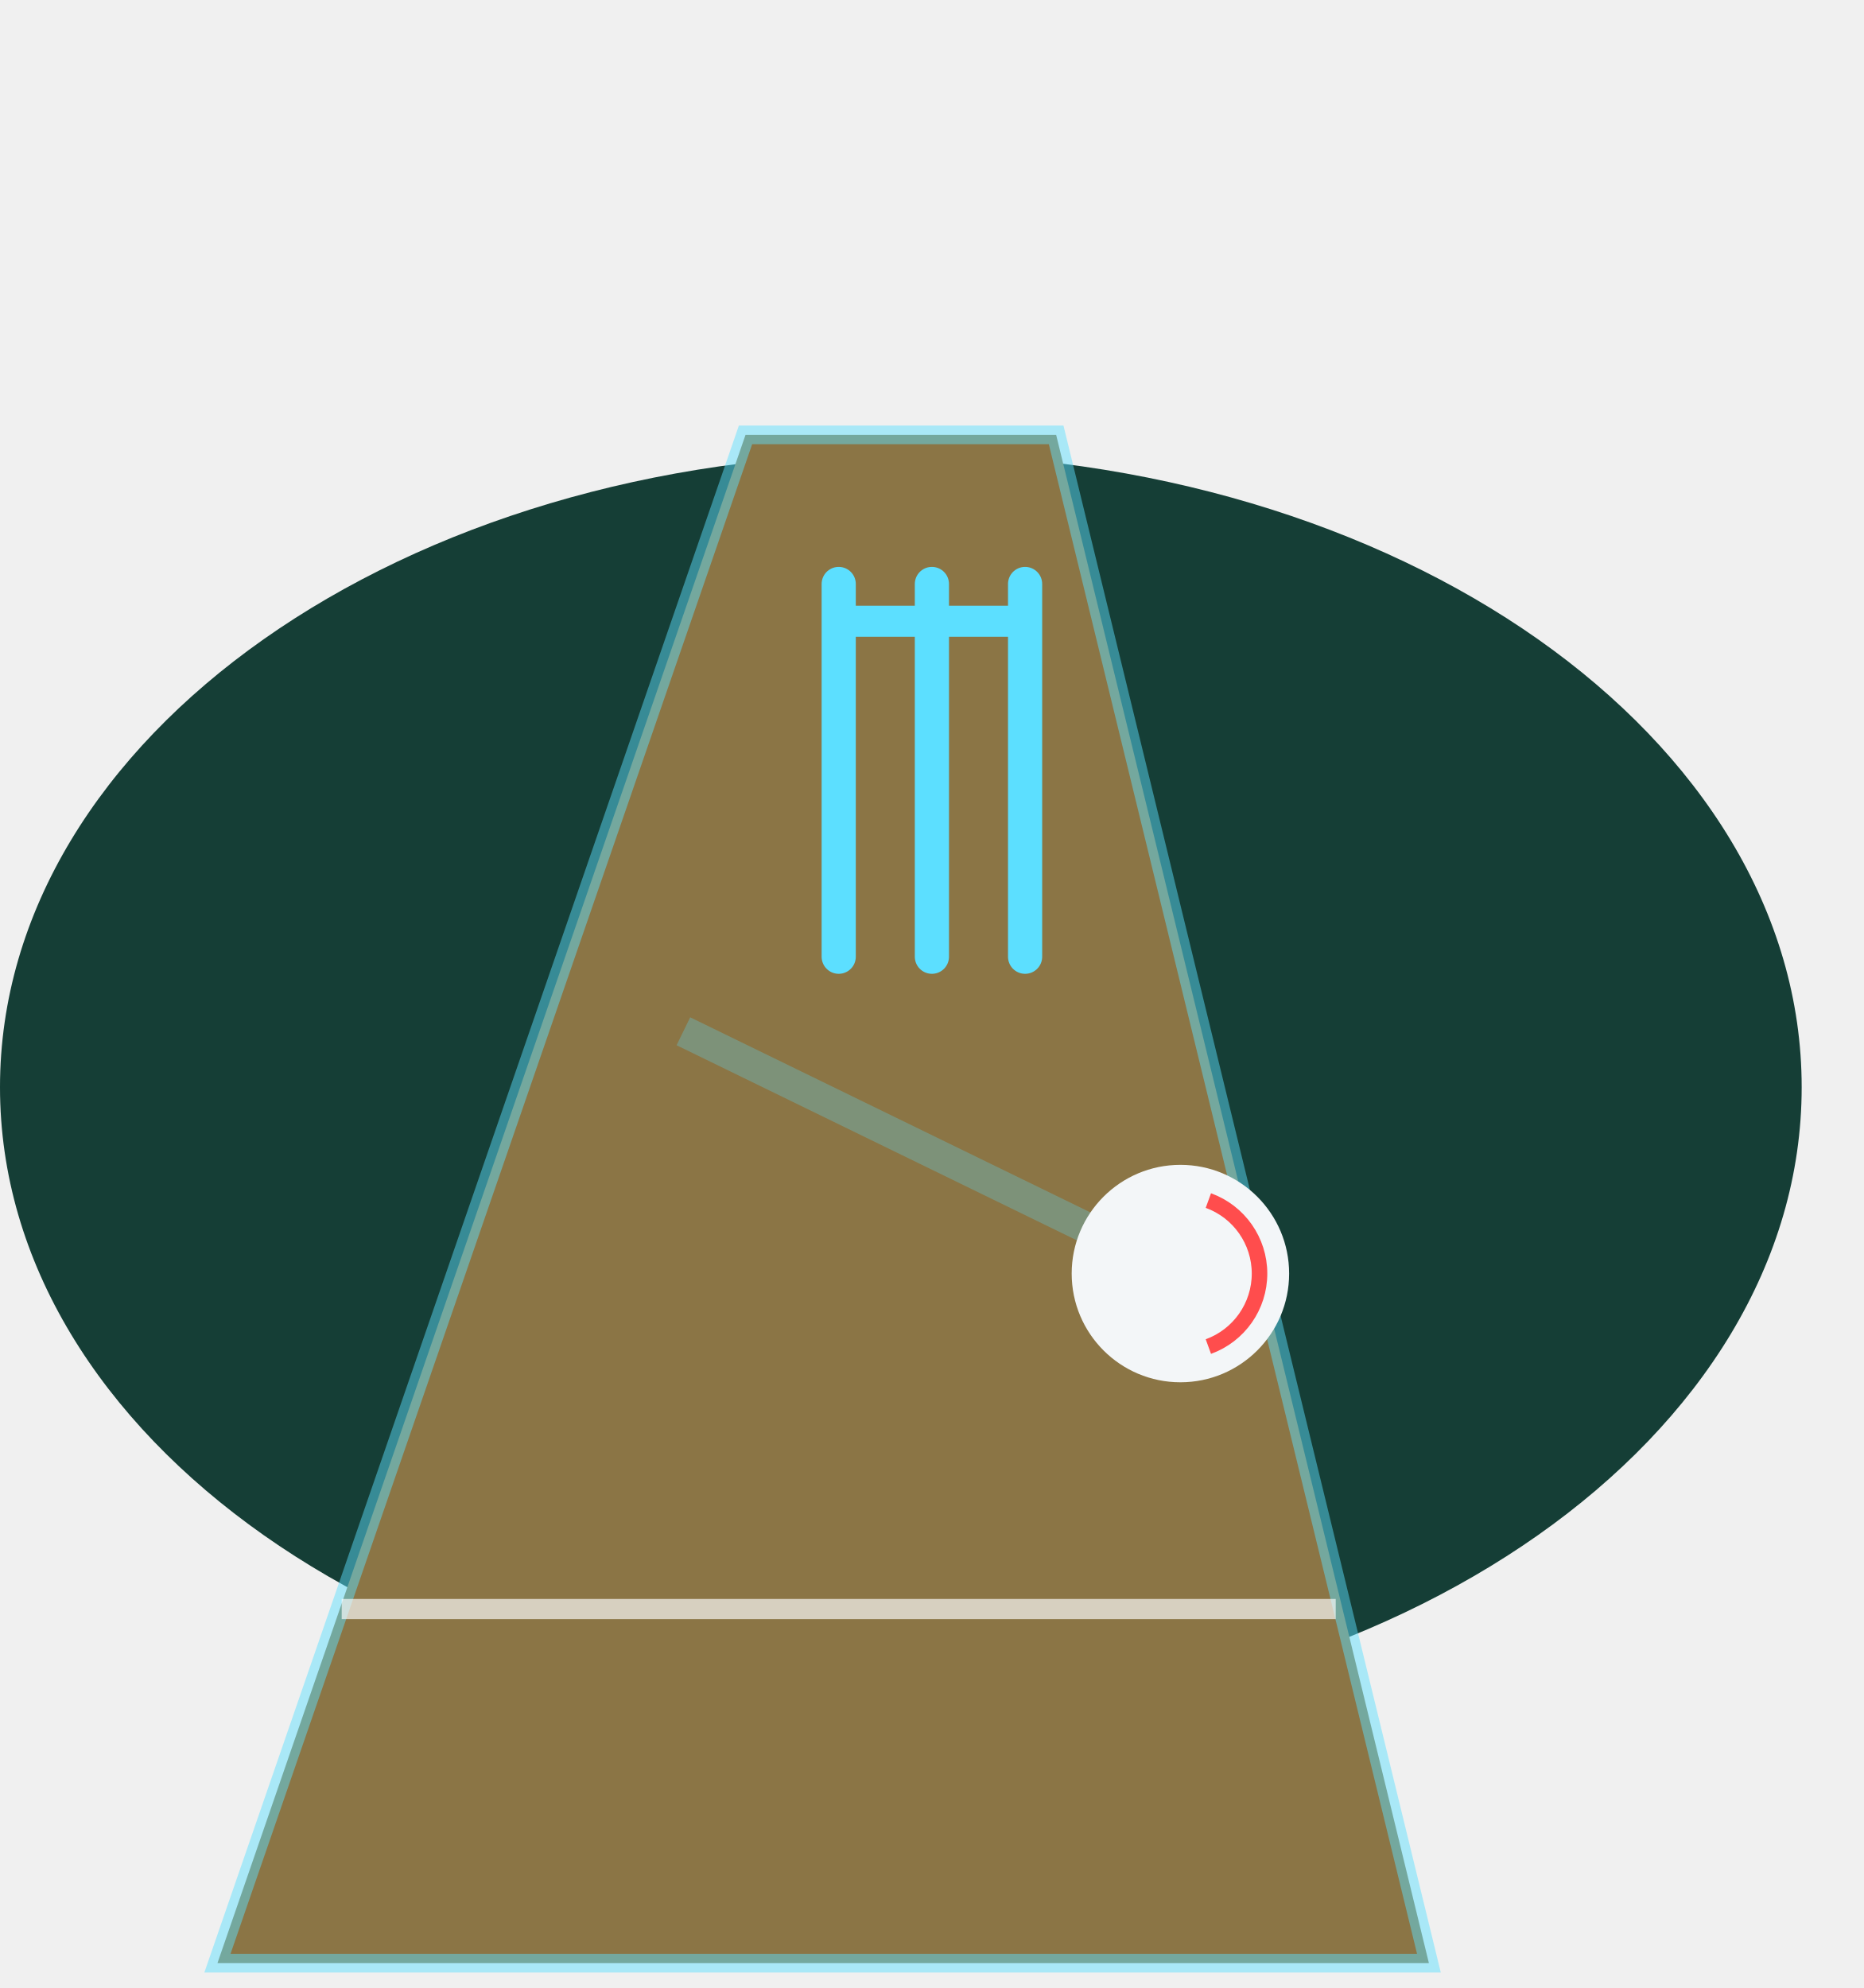
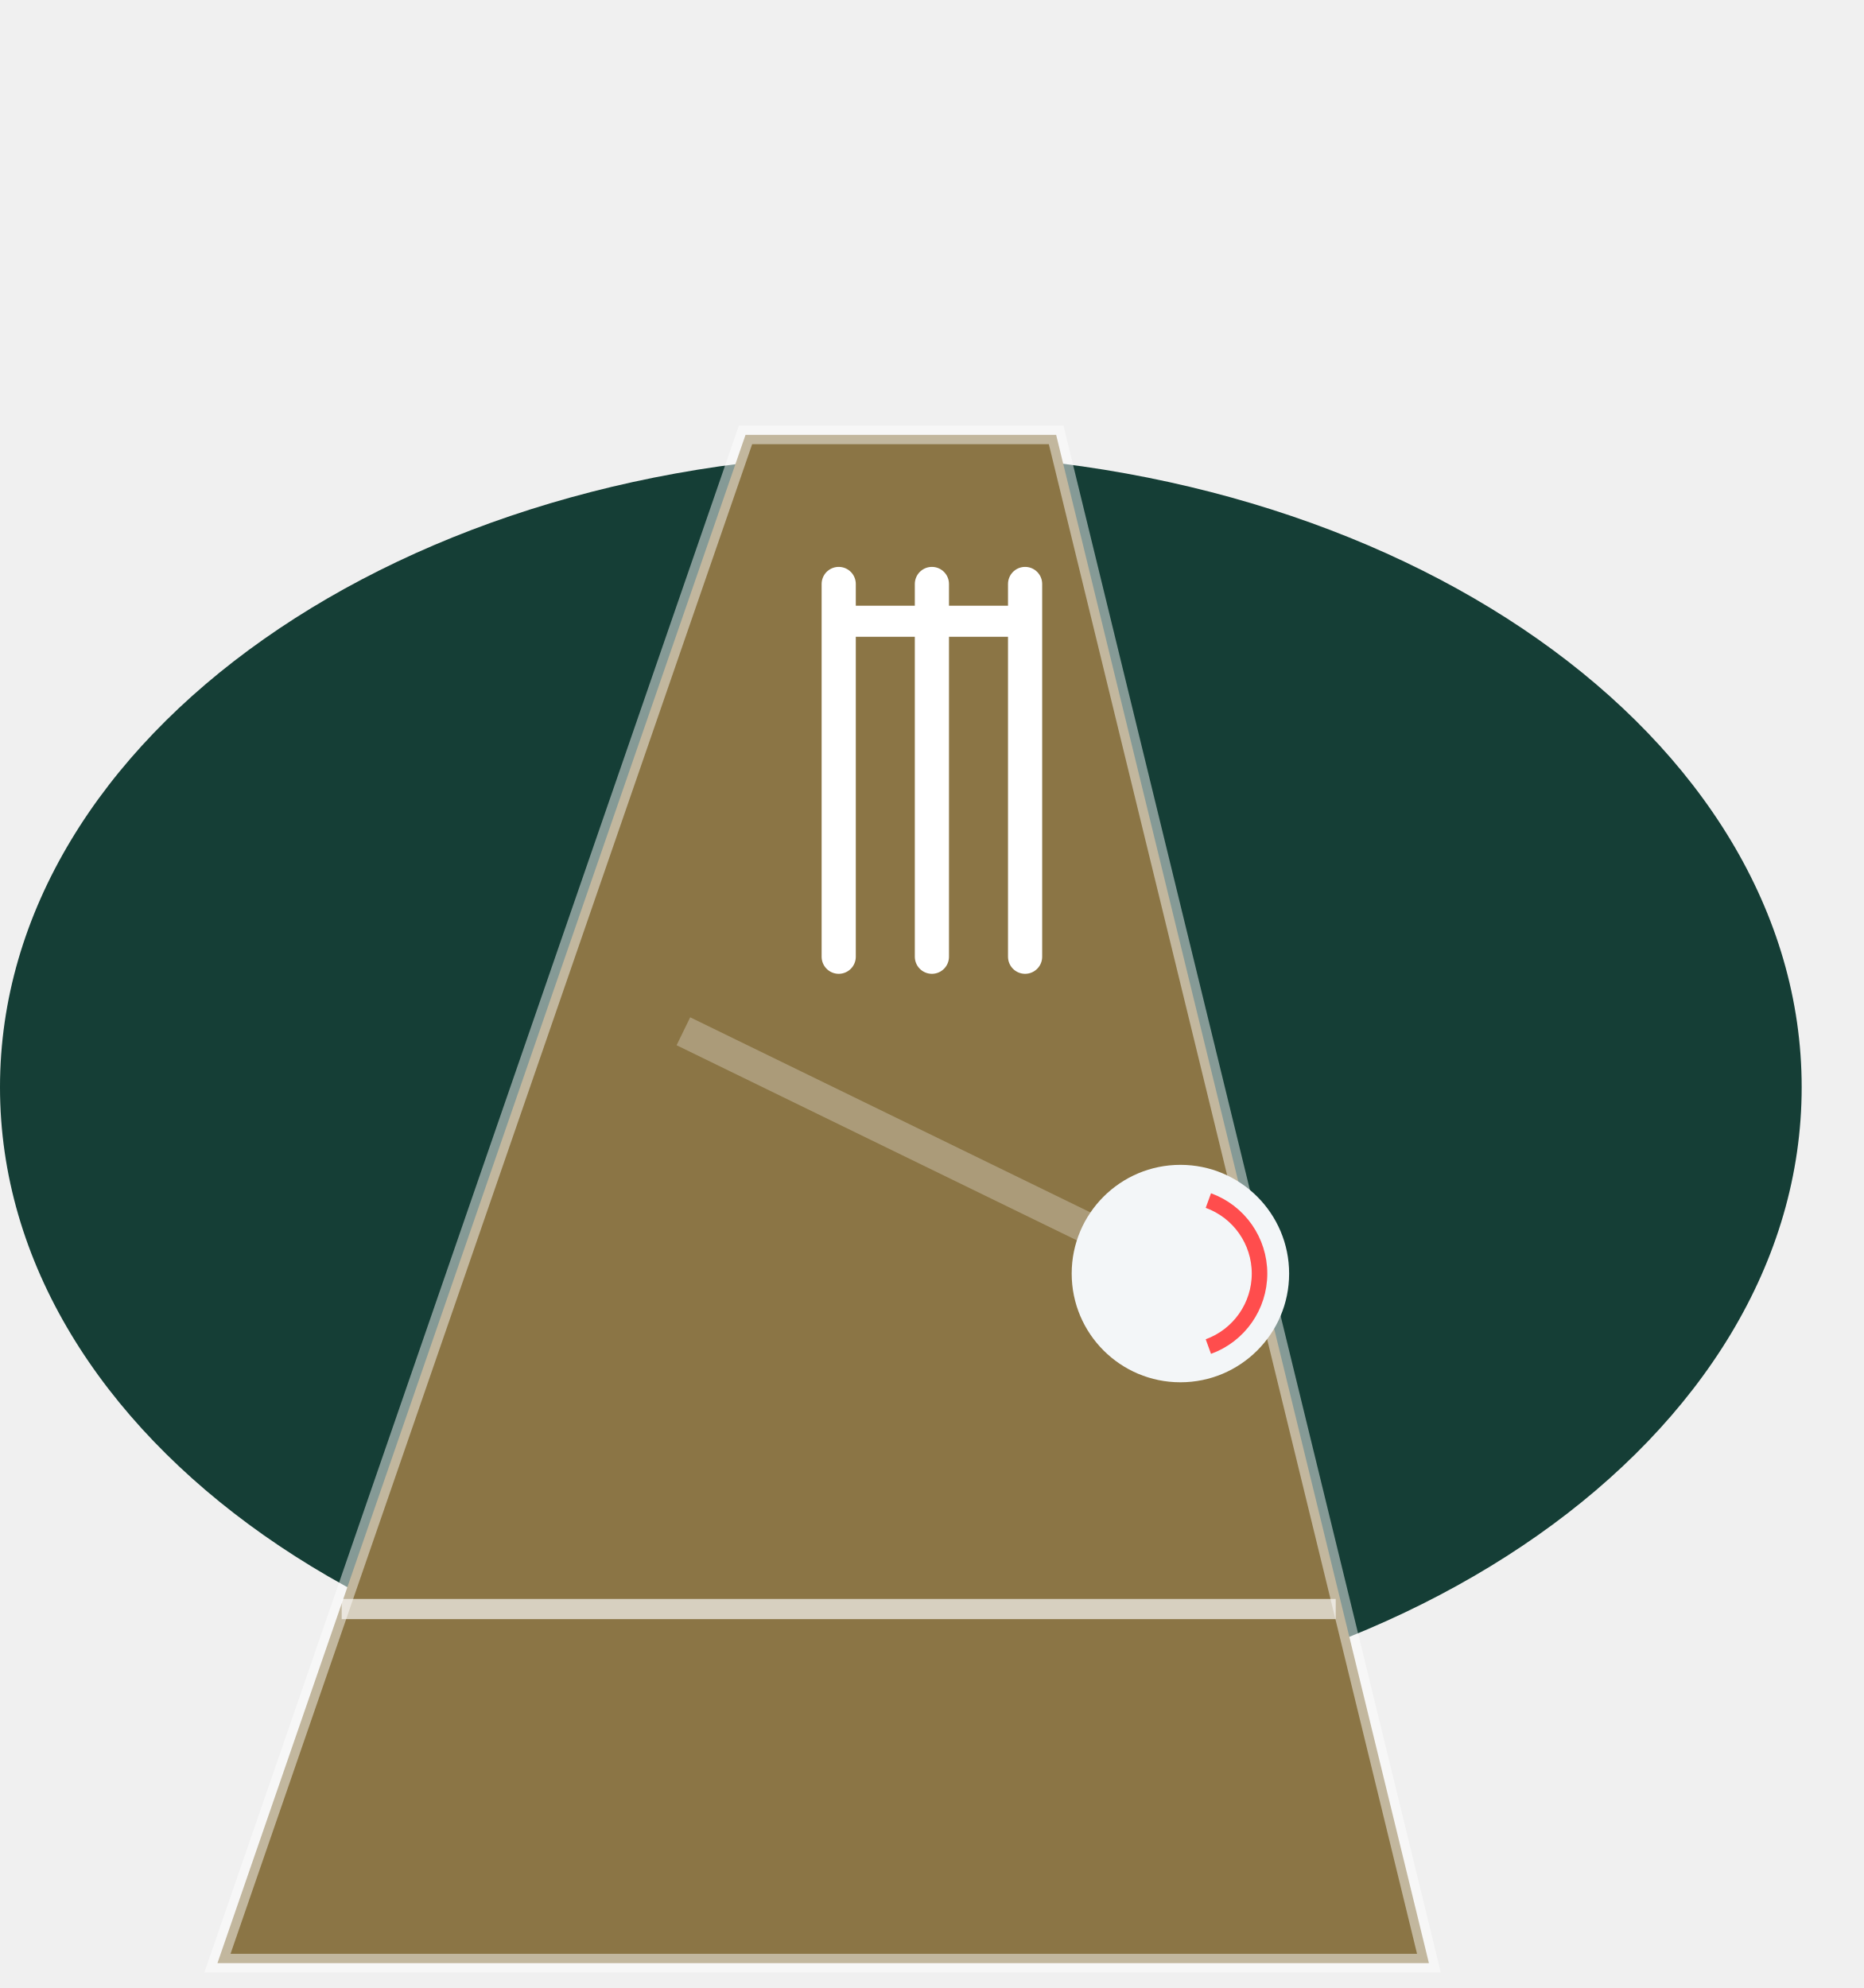
<svg xmlns="http://www.w3.org/2000/svg" viewBox="100 -4 120 128" role="img" aria-label="Cricket strip with stumps and a ball in flight">
  <ellipse cx="158" cy="66" rx="58" ry="40.8" fill="#153e36" />
-   <path d="M148 24H168L192 122.4H114Z" fill="#8b7545" stroke="#5cdfff" stroke-opacity="0.48" stroke-width="1.2" />
+   <path d="M148 24H168L192 122.4H114Z" fill="#8b7545" stroke="#ffffff" stroke-opacity="0.48" stroke-width="1.2" />
  <path d="M122 99.6H186" stroke="#ffffff" stroke-opacity="0.66" stroke-width="1.3" />
-   <g stroke="#5cdfff" stroke-width="2.2" stroke-linecap="round">
+   <g stroke="#ffffff" stroke-width="2.2" stroke-linecap="round">
    <path d="M154 33.6V57.6" />
    <path d="M160 33.6V57.6" />
    <path d="M166 33.6V57.6" />
  </g>
-   <path d="M153 36H167" stroke="#5cdfff" stroke-width="2" />
-   <path d="M144 62.4 176 78" stroke="#5cdfff" stroke-opacity="0.28" stroke-width="2" />
+   <path d="M153 36H167" stroke="#ffffff" stroke-width="2" />
+   <path d="M144 62.4 176 78" stroke="#ffffff" stroke-opacity="0.28" stroke-width="2" />
  <circle cx="176" cy="78" r="7" fill="#f3f6f8" />
  <path d="M177.8 73.3A5 5 0 0 1 177.8 82.7" fill="none" stroke="#ff4d4d" stroke-width="1" />
</svg>
